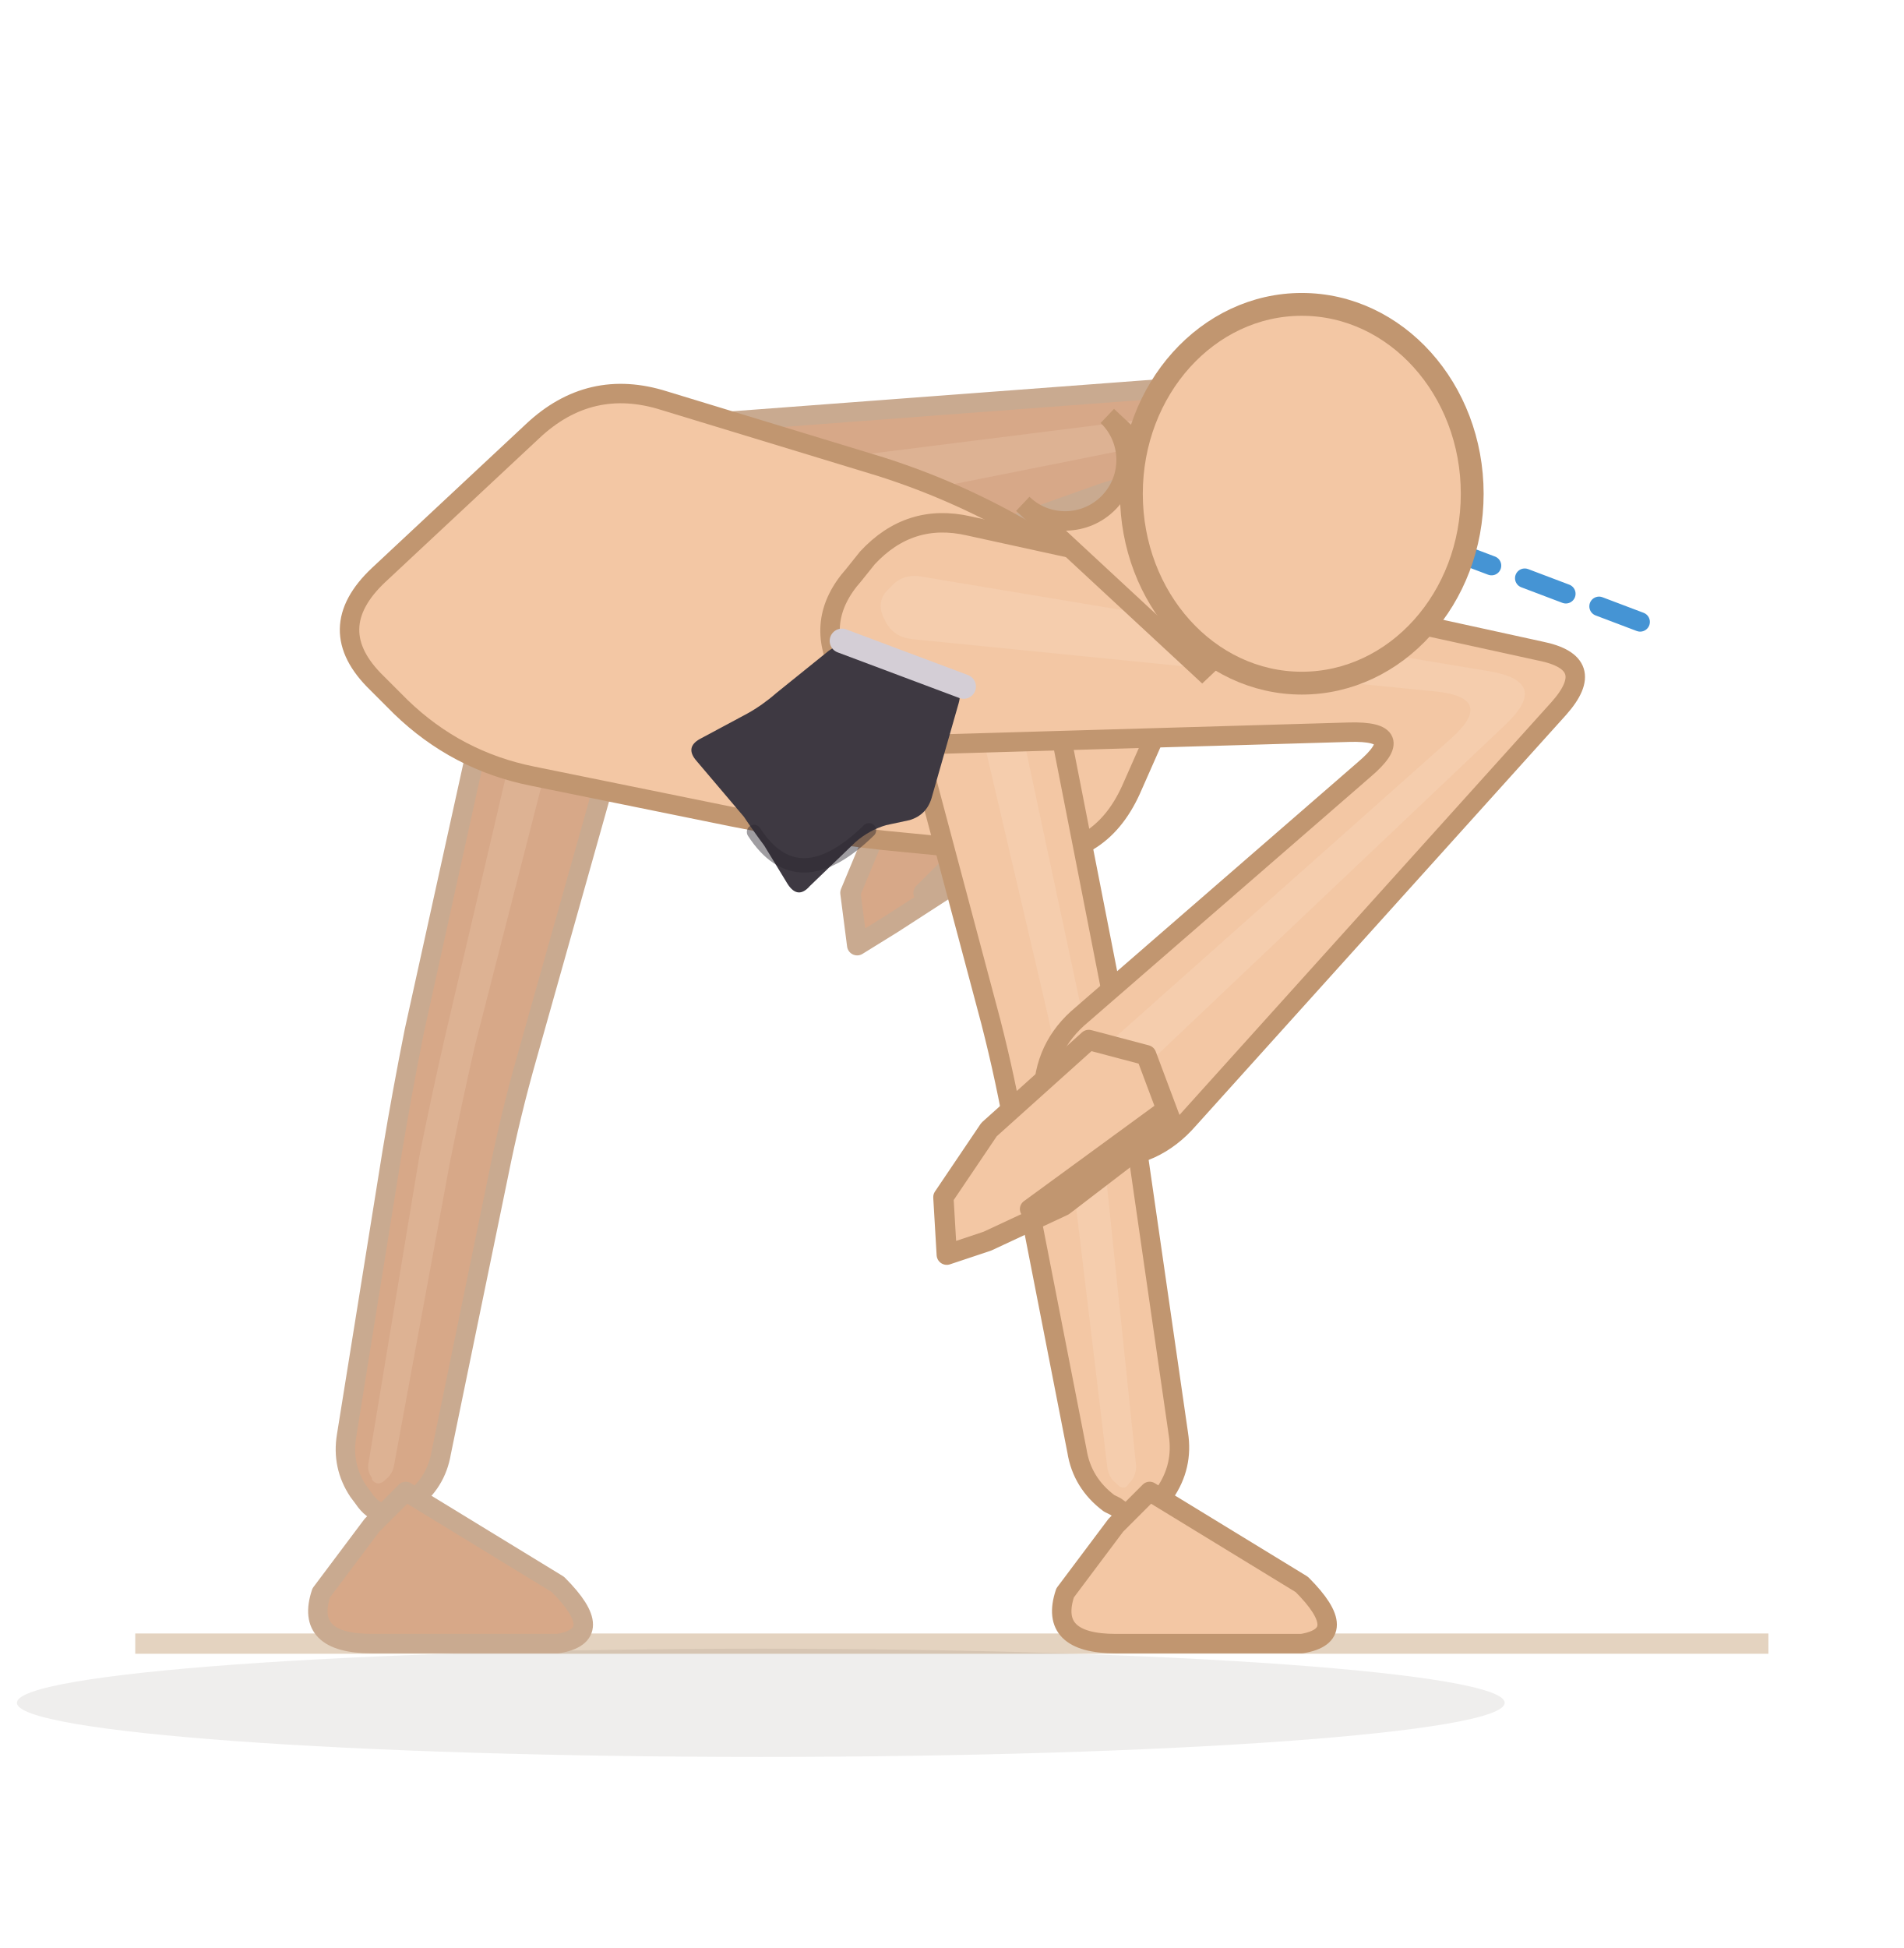
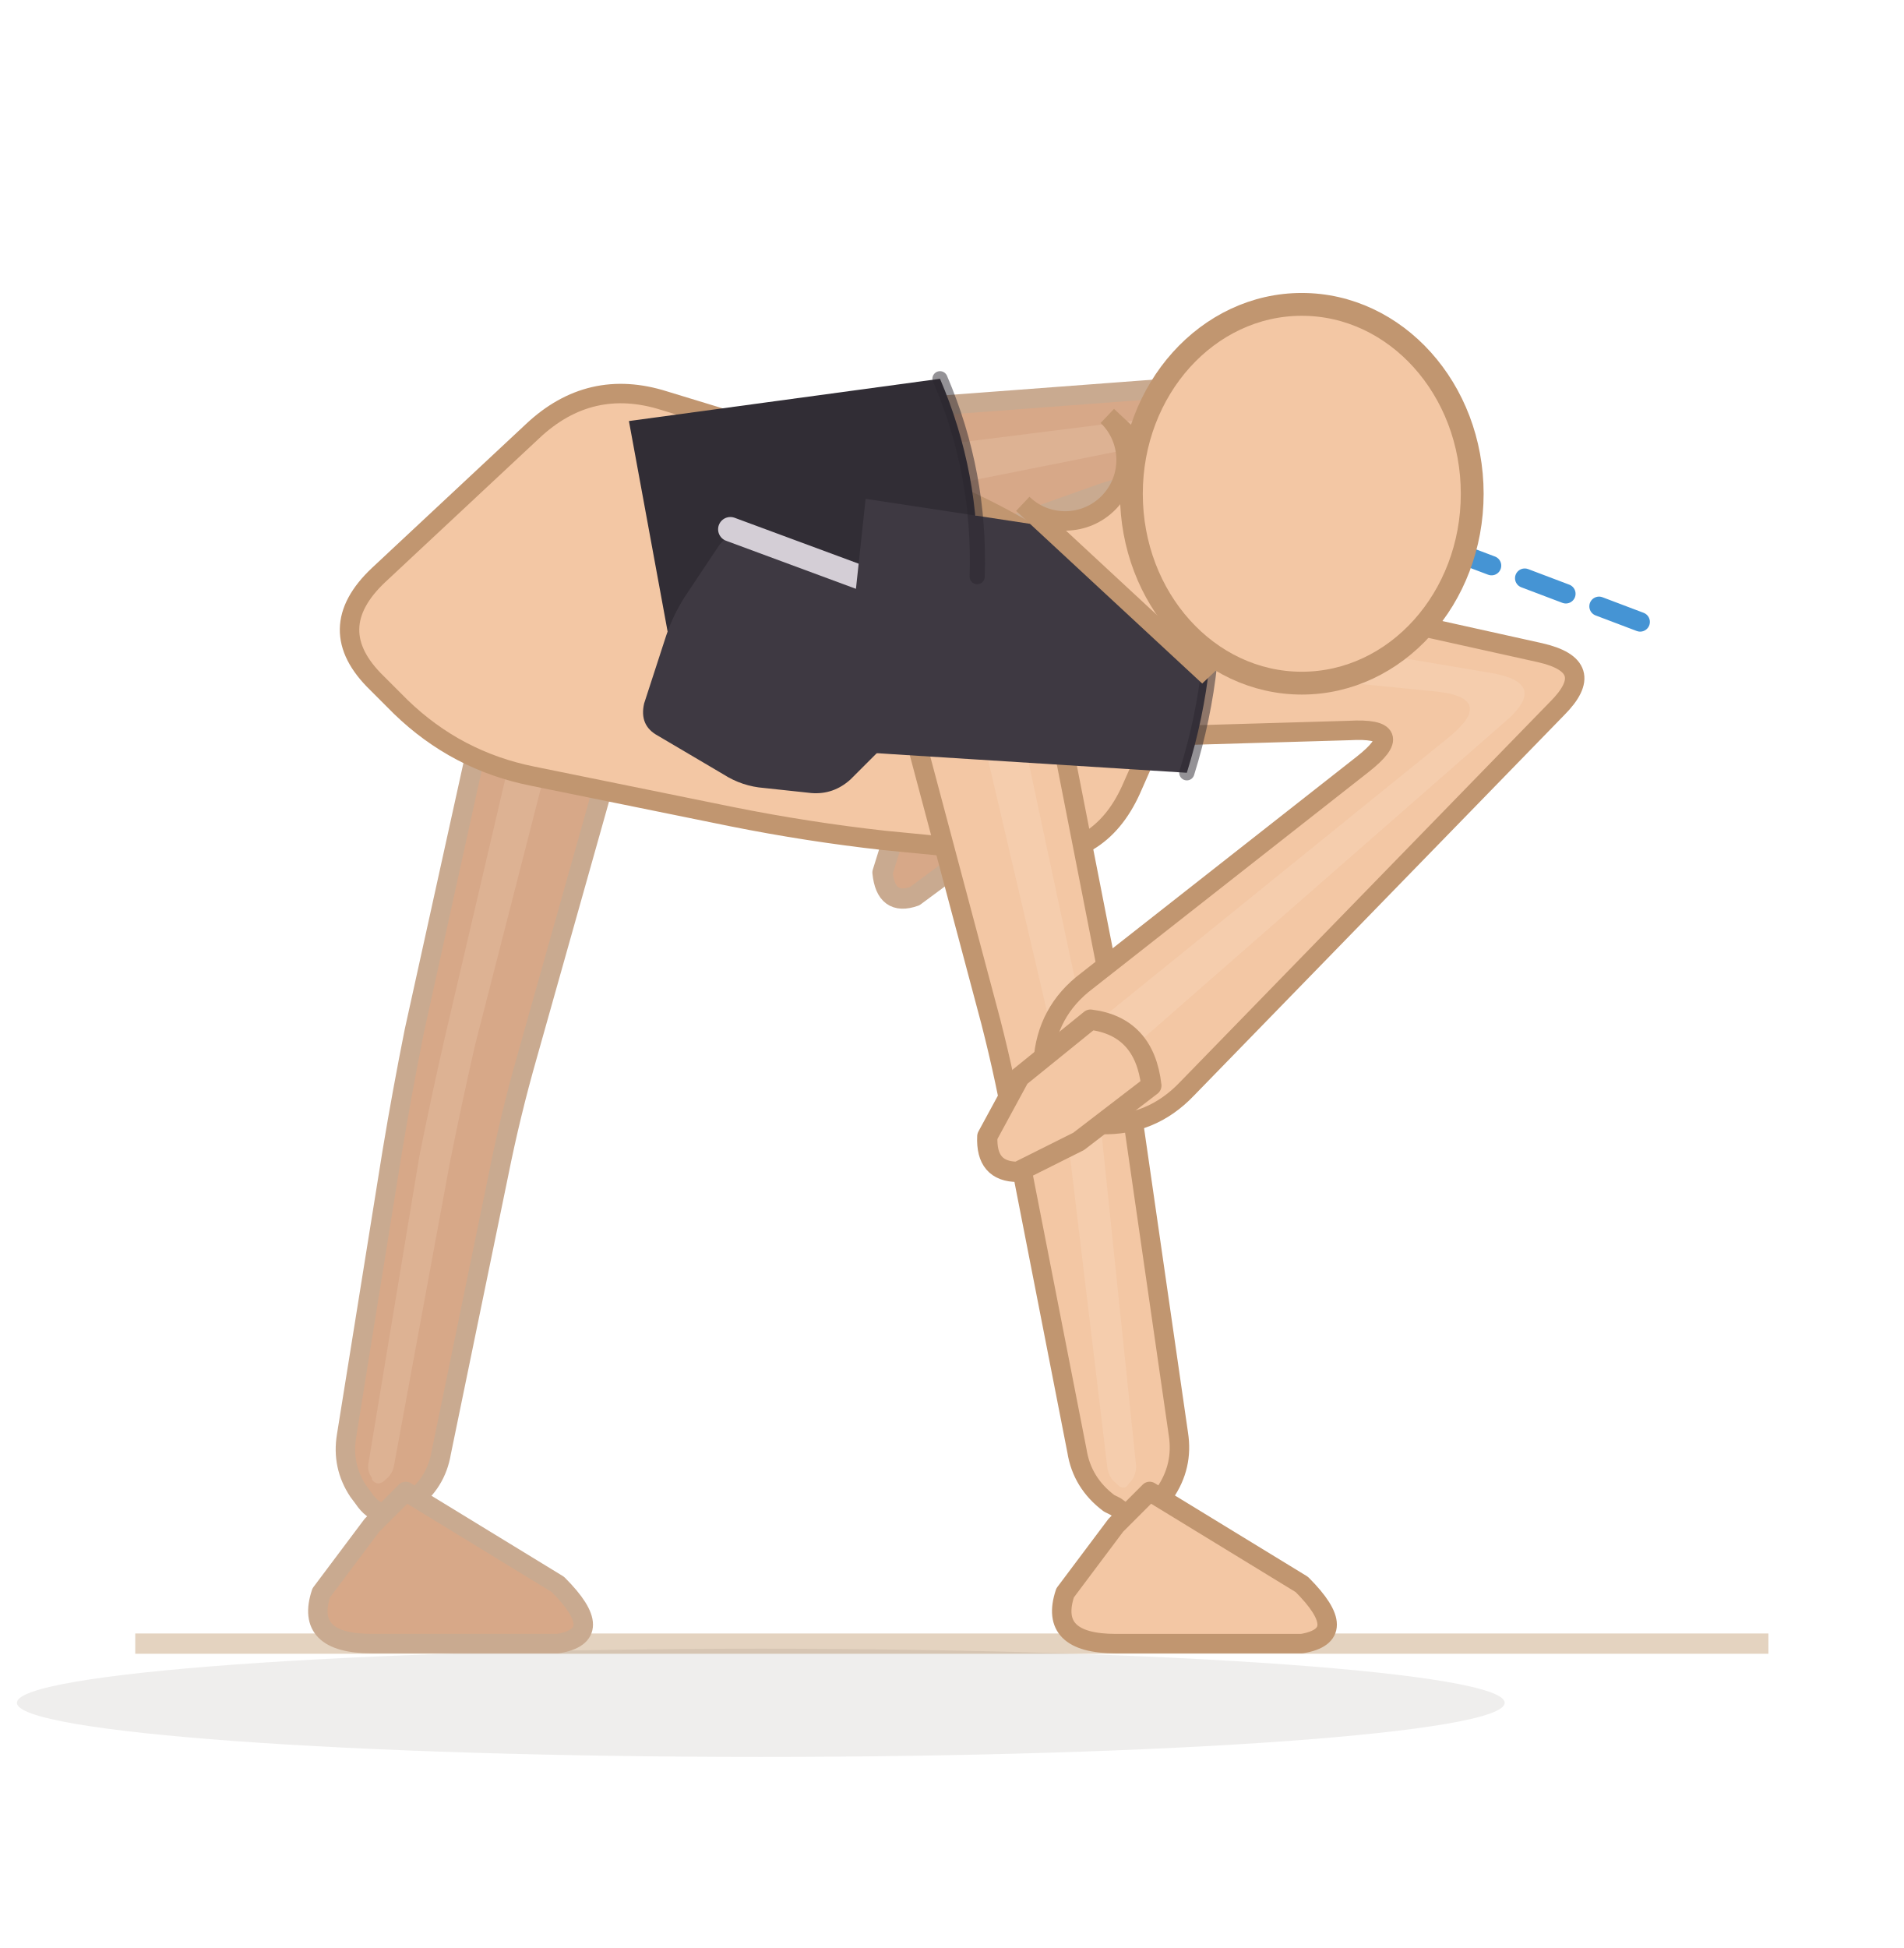
<svg xmlns="http://www.w3.org/2000/svg" viewBox="51 70.8 112.6 115.2">
  <line x1="59" y1="168" x2="155.6" y2="168" stroke="#e4d3c0" stroke-width="1.2" />
  <ellipse cx="96" cy="171.5" rx="44" ry="3.2" fill="rgba(62,42,28,0.08)" />
  <path d="M 79.6,113.2 L 75.5,131.8 Q 74.8,135.3 74.2,138.9 L 71.5,155.7 Q 71.2,157.5 72.2,159 L 72.5,159.4 Q 73.5,160.9 75,159.8 L 75.3,159.6 Q 76.8,158.5 77.1,156.7 L 80.5,140.2 Q 81.2,136.7 82.2,133.2 L 87.3,115.1 Q 87.9,113 86.4,111.3 L 86.1,110.9 Q 84.7,109.2 82.6,110 L 82.2,110.2 Q 80.1,111 79.6,113.2 Z" fill="#d7a888" stroke="#c9aa90" stroke-width="1.15" stroke-linejoin="round" />
  <path d="M 82,112.1 L 77.3,132.2 Q 76.5,135.7 75.8,139.2 L 72.8,157.3 Q 72.7,157.8 73,158.2 L 73,158.3 Q 73.3,158.7 73.7,158.4 L 73.8,158.3 Q 74.2,158 74.3,157.5 L 77.6,139.6 Q 78.3,136.1 79.1,132.6 L 84.2,112.7 Q 84.3,112.1 83.9,111.6 L 83.8,111.5 Q 83.4,111 82.8,111.3 L 82.7,111.3 Q 82.1,111.5 82,112.1 Z" fill="#f3d4bc" opacity="0.22" />
  <path d="M 73,161 L 70,165 Q 69,168 73,168 L 84,168 Q 87,167.5 84,164.5 L 75,159 Z" fill="#d7a888" stroke="#c9aa90" stroke-width="1.15" stroke-linejoin="round" />
  <path d="M 96.4,107 L 116.1,100 Q 119.5,98.8 117.1,101.5 L 106.4,113.5 Q 104.6,115.5 105,118.2 L 105,118.8 Q 105.4,121.6 108.1,121.1 L 108.7,121 Q 111.4,120.5 112.9,118.1 L 126.6,96.2 Q 128.5,93.2 124.9,93.4 L 94.3,95.7 Q 90.9,95.9 89.4,99 L 89.1,99.7 Q 87.6,102.8 90.1,105.2 L 90.7,105.7 Q 93.1,108.1 96.4,107 Z" fill="#d7a888" stroke="#c9aa90" stroke-width="1.15" stroke-linejoin="round" />
  <path d="M 93,102.3 L 120.1,96.9 Q 123.6,96.2 121.3,98.9 L 106.9,116.2 Q 106.4,116.8 106.5,117.5 L 106.5,117.7 Q 106.6,118.5 107.3,118.4 L 107.5,118.3 Q 108.2,118.2 108.7,117.6 L 124,97.5 Q 126.2,94.7 122.6,95.1 L 92.4,98.9 Q 91.5,99.1 91.1,99.9 L 91,100.1 Q 90.5,101 91.2,101.7 L 91.4,101.8 Q 92,102.5 93,102.3 Z" fill="#f3d4bc" opacity="0.22" />
-   <path d="M 107.2,114.7 L 110.4,114.8 L 112,118.2 L 107.2,123.2 L 103.8,125.4 L 101.7,126.7 L 101.3,123.6 L 102.8,120 L 107.2,114.7 Z" fill="#d7a888" stroke="#c9aa90" stroke-width="1.2" stroke-linejoin="round" />
-   <path d="M 111.4,117.8 L 105.6,123.6" fill="none" stroke="#c9aa90" stroke-width="1.15" stroke-linecap="round" />
+   <path d="M 107.2,115.4 Q 110.2,115 110.9,118.1 L 107.8,121.8 L 105.1,123.8 Q 103.4,124.4 103.2,122.4 L 104.2,119.2 Z" fill="#d7a888" stroke="#c9aa90" stroke-width="1.2" stroke-linejoin="round" />
  <path d="M 73.4,104.8 L 82.5,96.3 Q 85.9,93.1 90.3,94.5 L 103.1,98.4 Q 107.5,99.8 111.5,102.1 L 118,105.8 Q 122,108 120.2,112.3 L 117.9,117.5 Q 116,121.7 111.5,121.3 L 103.3,120.5 Q 98.8,120 94.3,119.1 L 82.5,116.7 Q 78,115.8 74.7,112.6 L 73.3,111.2 Q 70,108 73.4,104.8 Z" fill="#f3c7a4" stroke="#c19670" stroke-width="1.15" stroke-linejoin="round" />
  <path d="M 104.3,111.3 L 109.6,131.2 Q 110.5,134.7 111.1,138.2 L 114.7,156.6 Q 115,158.5 116.6,159.7 L 117,159.9 Q 118.5,161.1 119.6,159.5 L 119.9,159.1 Q 121,157.5 120.7,155.6 L 118,136.9 Q 117.5,133.3 116.8,129.8 L 112.8,109.4 Q 112.3,107 110,106.1 L 109.5,105.9 Q 107.3,104.9 105.7,106.7 L 105.3,107.2 Q 103.7,109 104.3,111.3 Z" fill="#f3c7a4" stroke="#c19670" stroke-width="1.15" stroke-linejoin="round" />
  <path d="M 107.8,108.7 L 112.9,130.5 Q 113.7,134 114.1,137.6 L 116.5,157.6 Q 116.6,158.2 117,158.5 L 117.1,158.6 Q 117.5,159 117.8,158.5 L 117.9,158.4 Q 118.2,158 118.2,157.5 L 116.1,137.3 Q 115.7,133.7 114.9,130.2 L 110.2,108.2 Q 110.1,107.5 109.4,107.3 L 109.3,107.2 Q 108.7,106.9 108.2,107.4 L 108.1,107.6 Q 107.7,108.1 107.8,108.7 Z" fill="#fbe3cf" opacity="0.22" />
  <path d="M 117,161 L 114,165 Q 113,168 117,168 L 128,168 Q 131,167.5 128,164.5 L 119,159 Z" fill="#f3c7a4" stroke="#c19670" stroke-width="1.15" stroke-linejoin="round" />
-   <path d="M 106.8,114.8 L 130.8,114.1 Q 134.4,114 131.7,116.3 L 115,130.8 Q 112.7,132.7 112.7,135.7 L 112.7,136.4 Q 112.6,139.4 115.6,139.3 L 116.3,139.3 Q 119.3,139.3 121.3,137 L 143.2,112.7 Q 145.6,110 142.1,109.3 L 108.3,101.9 Q 104.8,101.1 102.3,103.8 L 101.5,104.8 Q 99.1,107.5 100.8,110.6 L 101.5,111.7 Q 103.2,114.9 106.8,114.8 Z" fill="#f3c7a4" stroke="#c19670" stroke-width="1.15" stroke-linejoin="round" />
-   <path d="M 105,108.6 L 136,111.7 Q 139.5,112.1 136.8,114.5 L 115.1,133.8 Q 114.5,134.4 114.4,135.2 L 114.4,135.4 Q 114.4,136.3 115.2,136.3 L 115.4,136.3 Q 116.2,136.3 116.8,135.7 L 140.1,113.6 Q 142.7,111.1 139.1,110.5 L 105.5,104.9 Q 104.4,104.7 103.7,105.5 L 103.5,105.7 Q 102.8,106.4 103.3,107.4 L 103.4,107.6 Q 103.9,108.5 105,108.6 Z" fill="#fbe3cf" opacity="0.22" />
-   <path d="M 115.4,132.3 L 118.8,133.2 L 120.3,137.2 L 113.9,142.1 L 109.4,144.2 L 107,145 L 106.8,141.6 L 109.5,137.6 L 115.4,132.3 Z" fill="#f3c7a4" stroke="#c19670" stroke-width="1.2" stroke-linejoin="round" />
-   <path d="M 119.7,136.6 L 111.9,142.3" fill="none" stroke="#c19670" stroke-width="1.15" stroke-linecap="round" />
+   <path d="M 106.8,114.7 L 130.8,114 Q 134.4,113.8 131.6,116 L 115.3,128.8 Q 112.9,130.6 112.7,133.6 L 112.6,134.3 Q 112.4,137.3 115.4,137.3 L 116.1,137.3 Q 119.1,137.4 121.2,135.2 L 143.1,112.7 Q 145.6,110.2 142.1,109.4 L 108.3,101.9 Q 104.8,101.1 102.3,103.8 L 101.5,104.8 Q 99.1,107.5 100.8,110.6 L 101.5,111.7 Q 103.2,114.9 106.8,114.7 Z" fill="#f3c7a4" stroke="#c19670" stroke-width="1.15" stroke-linejoin="round" />
+   <path d="M 105,108.6 L 136,111.7 Q 139.5,112.1 136.7,114.4 L 115.2,131.8 Q 114.5,132.3 114.5,133.2 L 114.4,133.4 Q 114.3,134.2 115.2,134.2 L 115.4,134.3 Q 116.2,134.3 116.8,133.8 L 140,113.5 Q 142.7,111.2 139.2,110.6 L 105.5,104.9 Q 104.4,104.7 103.7,105.5 L 103.5,105.7 Q 102.8,106.4 103.3,107.4 L 103.4,107.6 Q 103.9,108.5 105,108.6 Z" fill="#fbe3cf" opacity="0.22" />
+   <path d="M 115.5,131.1 Q 118.7,131.5 119.1,135 L 114.8,138.3 L 111.2,140.1 Q 109.3,140.1 109.4,138 L 111.3,134.5 Z" fill="#f3c7a4" stroke="#c19670" stroke-width="1.2" stroke-linejoin="round" />
+   <g data-shorts="inline">
+     <path d="M 90.7,109.3 L 108.8,104.9 Q 109,98.8 106.6,93.2 L 88.2,95.7 Z" fill="#312d35" />
+     <path d="M 95.4,102.5 L 105.6,106.3 Q 106.9,106.8 106.5,108 L 105,112.4 Q 104.6,113.6 103.7,114.5 L 101.3,116.9 Q 100.3,117.8 99,117.7 L 96.2,117.4 Q 94.9,117.3 93.8,116.6 L 89.9,114.3 Q 88.8,113.7 89.1,112.4 L 90.4,108.4 Q 90.8,107.2 91.5,106.1 L 93.5,103.1 Q 94.2,102.1 95.4,102.5 Z" fill="#3e3942" />
+     <path d="M 94.2,102.1 L 106.9,106.8" fill="none" stroke="#d4ced6" stroke-width="1.45" stroke-linecap="round" />
+     <path d="M 100.6,115.2 L 121.2,116.5 Q 123.2,110.1 122.6,103.4 L 102.2,100.3 Z" fill="#3e3942" />
+     <path d="M 108.8,104.9 Q 109,98.8 106.6,93.2" fill="none" stroke="#2a262e" stroke-width="0.9" stroke-linecap="round" opacity="0.5" />
+     <path d="M 121.2,116.5 Q 123.2,110.1 122.6,103.4" fill="none" stroke="#2a262e" stroke-width="0.9" stroke-linecap="round" opacity="0.5" />
+   </g>
  <line x1="128" y1="100" x2="148.6" y2="107.8" stroke="#2481cc" stroke-width="1.15" stroke-dasharray="2.6 2.1" stroke-linecap="round" opacity="0.85" />
  <path d="M 111.5,100.6 L 122.5,110.8 A 3.6 3.6 0 0 1 127.4,105.6 L 116.5,95.4 A 3.6 3.6 0 0 1 111.5,100.6 Z" fill="#f3c7a4" stroke="#c19670" stroke-width="1.15" />
  <ellipse cx="128" cy="100" rx="10.08" ry="11.2" fill="#f3c7a4" stroke="#c19670" stroke-width="1.35" />
-   <g data-shorts="1">
-     <path d="M 101.8,109.1 L 107,111 Q 108,111.4 107.7,112.4 L 106.1,118 Q 105.8,119 104.8,119.3 L 103.4,119.6 Q 102.4,119.9 101.6,120.6 L 98.9,123.2 Q 98.2,124 97.6,123.1 L 96.2,120.8 Q 95.6,120 95,119.1 L 92.2,115.8 Q 91.5,115 92.4,114.5 L 95.2,113 Q 96.1,112.5 96.9,111.8 L 100,109.3 Q 100.8,108.7 101.8,109.1 Z" fill="#3e3942" />
-     <path d="M 100.8,108.7 L 108,111.4" fill="none" stroke="#d4ced6" stroke-width="1.45" stroke-linecap="round" />
-     <path d="M 102.4,119.9 Q 98.2,124 95.6,120" fill="none" stroke="#2a262e" stroke-width="0.85" stroke-linecap="round" opacity="0.45" />
-   </g>
</svg>
